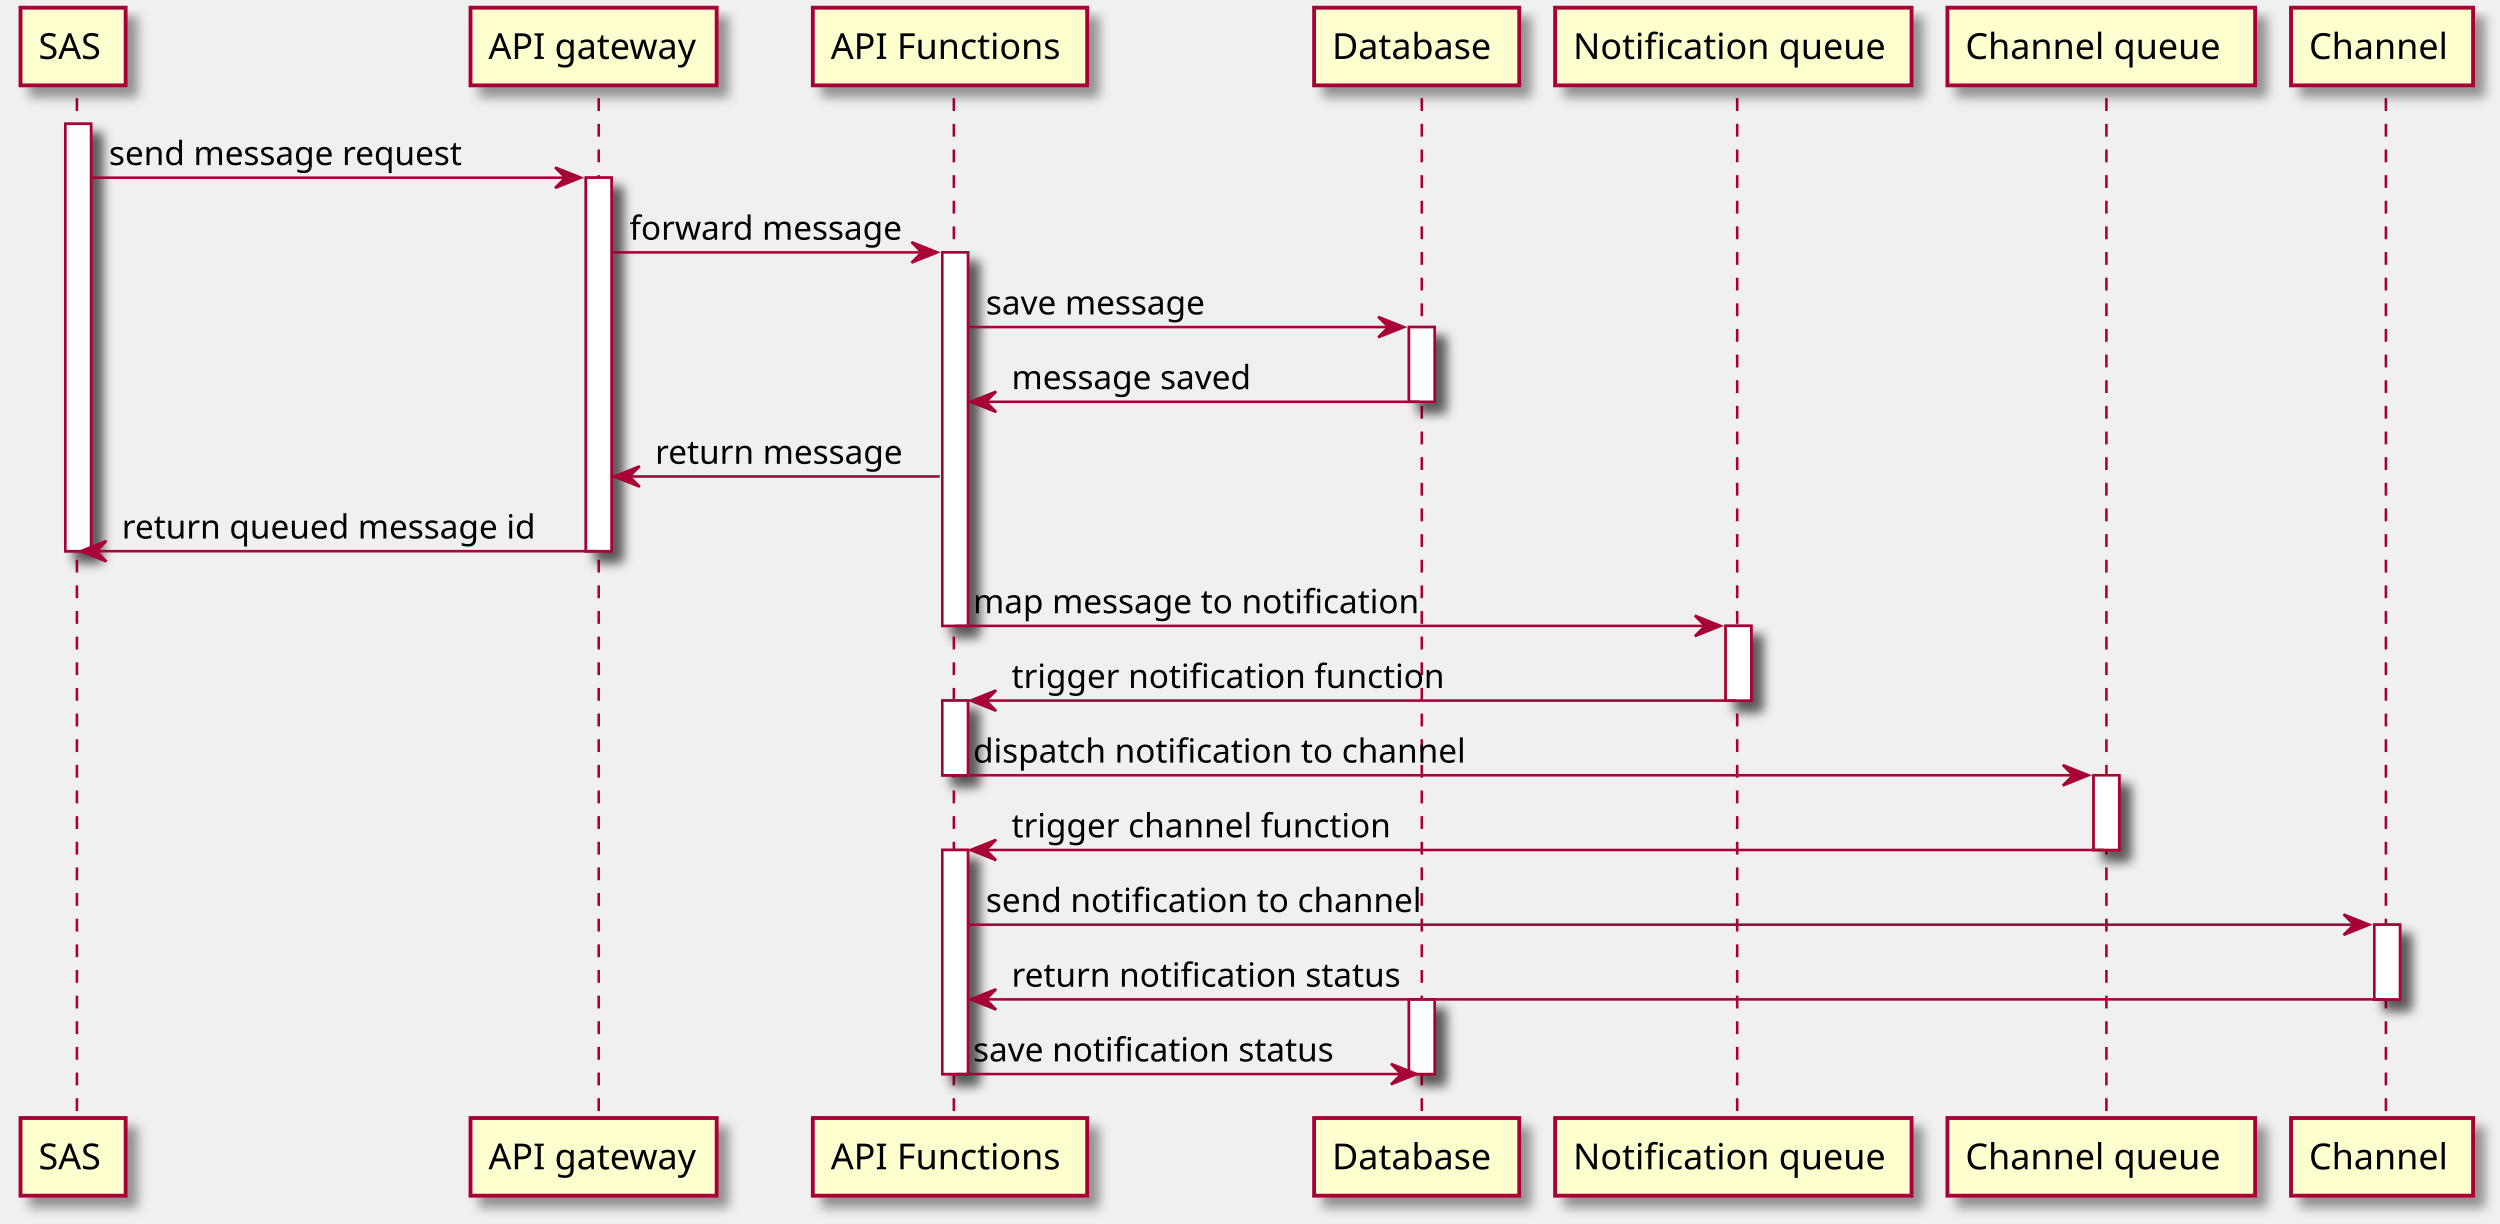
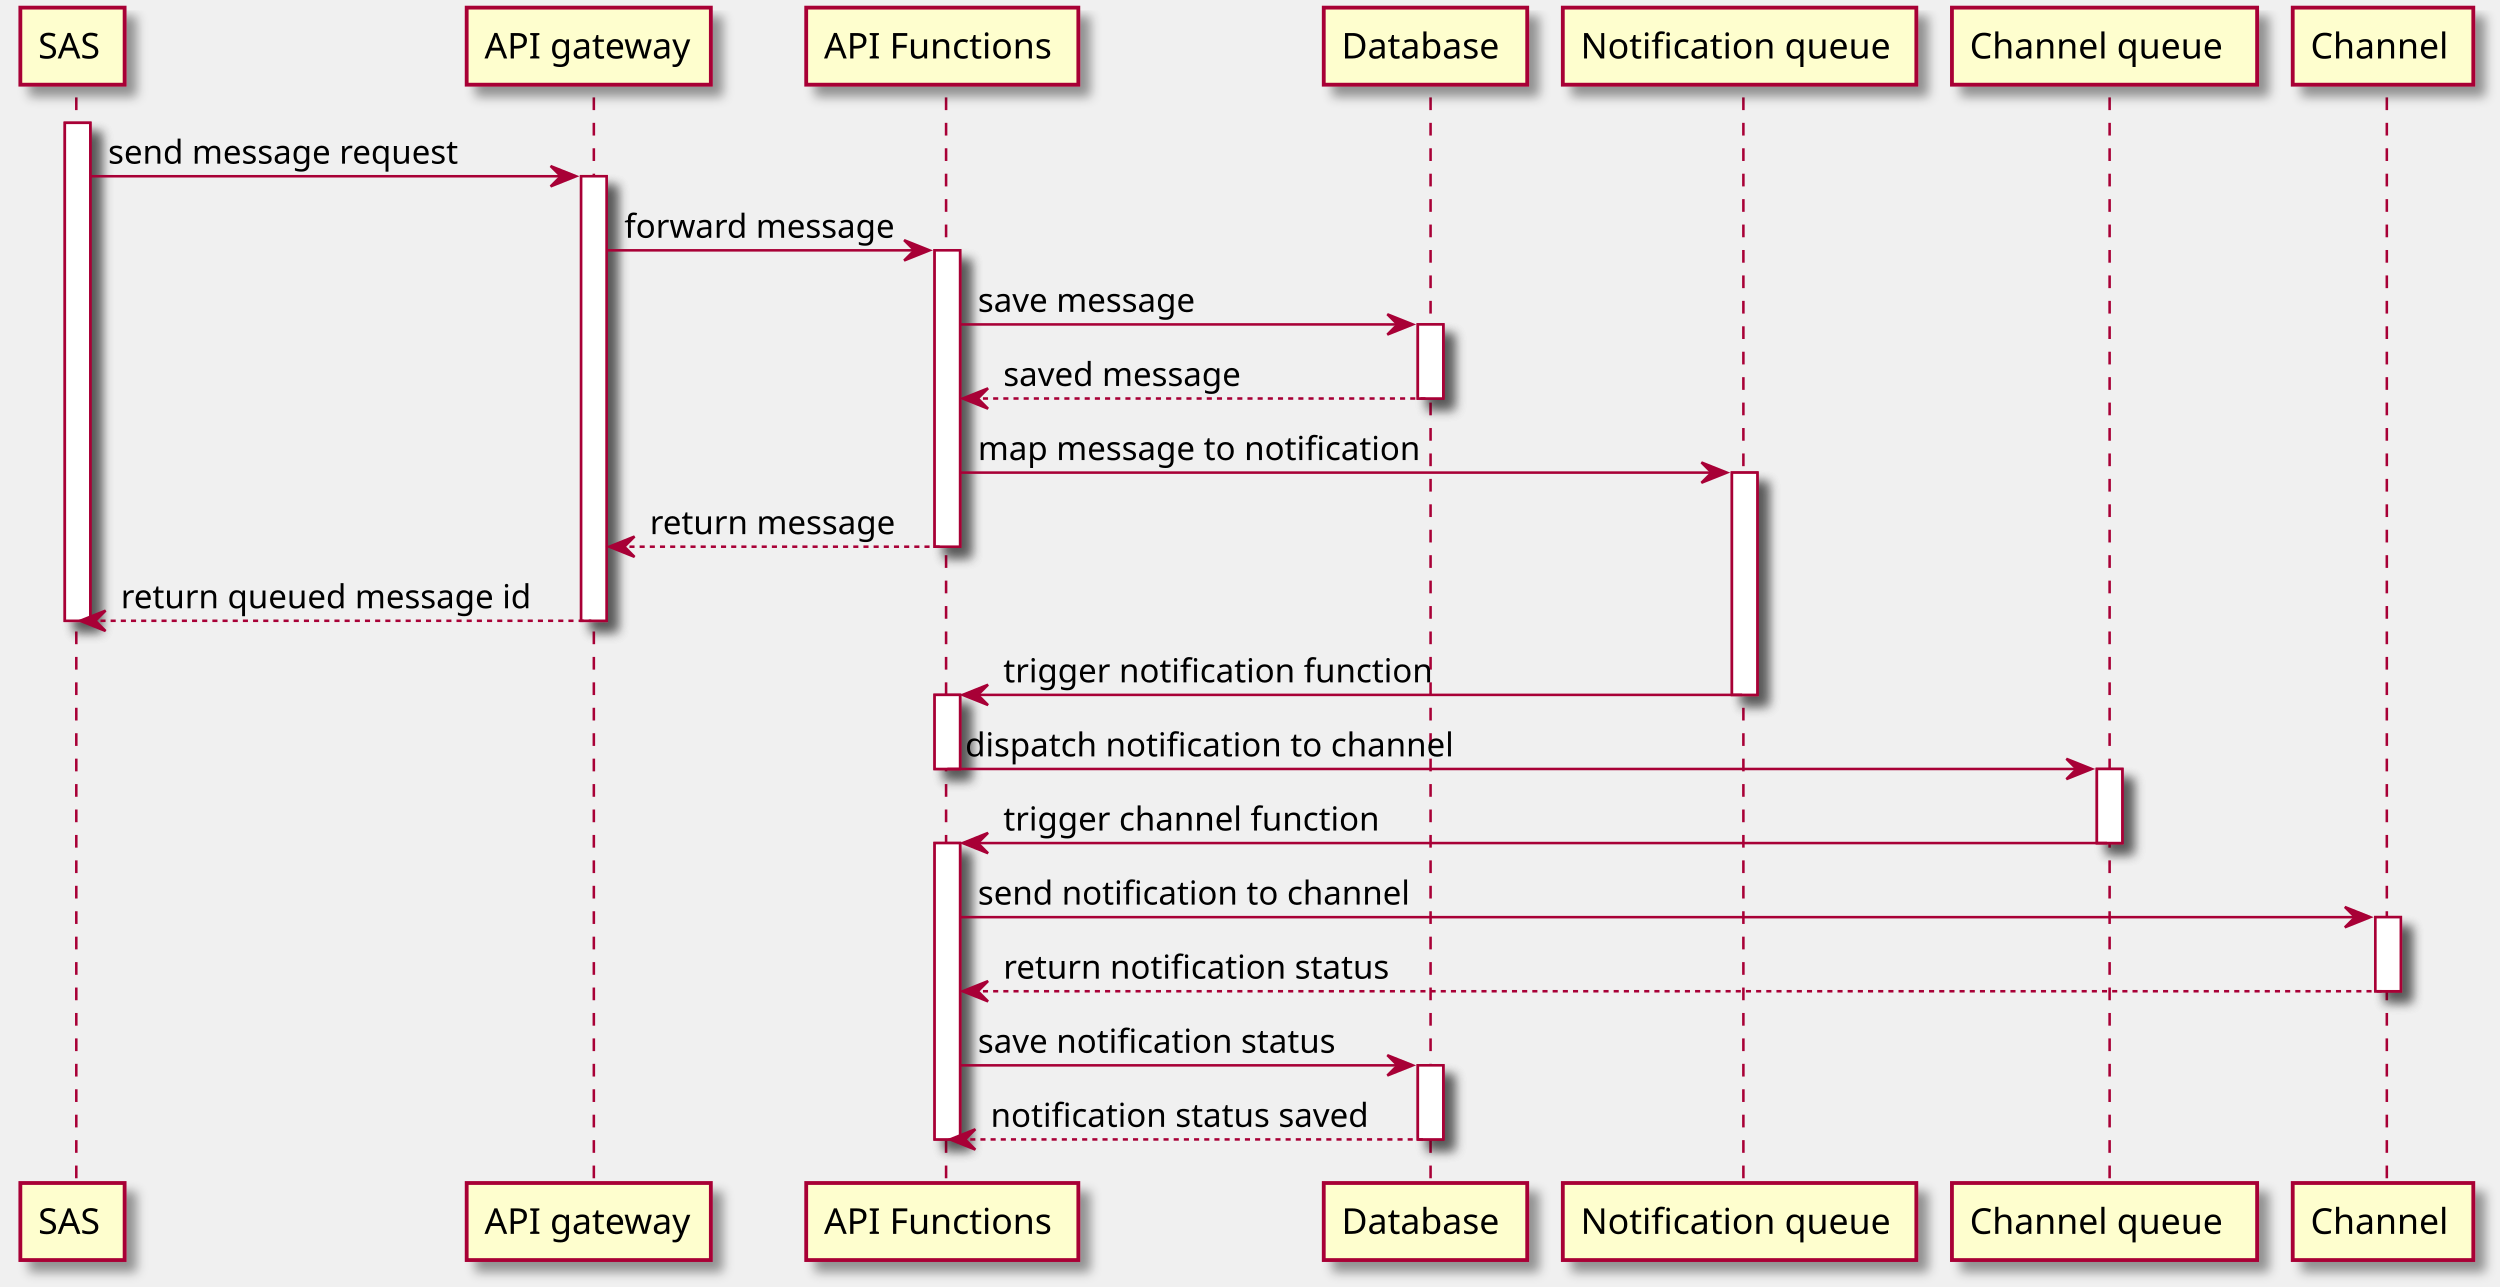
- <svg xmlns="http://www.w3.org/2000/svg" contentScriptType="application/ecmascript" contentStyleType="text/css" height="477px" preserveAspectRatio="none" style="width:975px;height:477px;" version="1.1" viewBox="0 0 975 477" width="975px" zoomAndPan="magnify">
+ <svg xmlns="http://www.w3.org/2000/svg" contentScriptType="application/ecmascript" contentStyleType="text/css" height="506px" preserveAspectRatio="none" style="width:983px;height:506px;" version="1.1" viewBox="0 0 983 506" width="983px" zoomAndPan="magnify">
  <defs>
-     <filter height="300%" id="f1eqxuj6ovzdmk" width="300%" x="-1" y="-1">
+     <filter height="300%" id="f1mxcnowpas0i9" width="300%" x="-1" y="-1">
      <feGaussianBlur result="blurOut" stdDeviation="2.0" />
      <feColorMatrix in="blurOut" result="blurOut2" type="matrix" values="0 0 0 0 0 0 0 0 0 0 0 0 0 0 0 0 0 0 .4 0" />
      <feOffset dx="4.0" dy="4.0" in="blurOut2" result="blurOut3" />
      <feBlend in="SourceGraphic" in2="blurOut3" mode="normal" />
    </filter>
  </defs>
  <g>
-     <rect fill="#FFFFFF" filter="url(#f1eqxuj6ovzdmk)" height="166.664" style="stroke: #A80036; stroke-width: 1.0;" width="10" x="25.5" y="48.297" />
-     <rect fill="#FFFFFF" filter="url(#f1eqxuj6ovzdmk)" height="145.664" style="stroke: #A80036; stroke-width: 1.0;" width="10" x="228.5" y="69.297" />
-     <rect fill="#FFFFFF" filter="url(#f1eqxuj6ovzdmk)" height="145.664" style="stroke: #A80036; stroke-width: 1.0;" width="10" x="367.5" y="98.43" />
-     <rect fill="#FFFFFF" filter="url(#f1eqxuj6ovzdmk)" height="29.133" style="stroke: #A80036; stroke-width: 1.0;" width="10" x="367.5" y="273.227" />
-     <rect fill="#FFFFFF" filter="url(#f1eqxuj6ovzdmk)" height="87.398" style="stroke: #A80036; stroke-width: 1.0;" width="10" x="367.5" y="331.492" />
-     <rect fill="#FFFFFF" filter="url(#f1eqxuj6ovzdmk)" height="29.133" style="stroke: #A80036; stroke-width: 1.0;" width="10" x="549.5" y="127.562" />
-     <rect fill="#FFFFFF" filter="url(#f1eqxuj6ovzdmk)" height="29.133" style="stroke: #A80036; stroke-width: 1.0;" width="10" x="549.5" y="389.758" />
-     <rect fill="#FFFFFF" filter="url(#f1eqxuj6ovzdmk)" height="29.133" style="stroke: #A80036; stroke-width: 1.0;" width="10" x="673" y="244.094" />
-     <rect fill="#FFFFFF" filter="url(#f1eqxuj6ovzdmk)" height="29.133" style="stroke: #A80036; stroke-width: 1.0;" width="10" x="816.5" y="302.359" />
-     <rect fill="#FFFFFF" filter="url(#f1eqxuj6ovzdmk)" height="29.133" style="stroke: #A80036; stroke-width: 1.0;" width="10" x="926" y="360.625" />
-     <line style="stroke: #A80036; stroke-width: 1.0; stroke-dasharray: 5.0,5.0;" x1="30" x2="30" y1="38.297" y2="437.023" />
-     <line style="stroke: #A80036; stroke-width: 1.0; stroke-dasharray: 5.0,5.0;" x1="233.5" x2="233.5" y1="38.297" y2="437.023" />
-     <line style="stroke: #A80036; stroke-width: 1.0; stroke-dasharray: 5.0,5.0;" x1="372" x2="372" y1="38.297" y2="437.023" />
-     <line style="stroke: #A80036; stroke-width: 1.0; stroke-dasharray: 5.0,5.0;" x1="554.5" x2="554.5" y1="38.297" y2="437.023" />
-     <line style="stroke: #A80036; stroke-width: 1.0; stroke-dasharray: 5.0,5.0;" x1="677.5" x2="677.5" y1="38.297" y2="437.023" />
-     <line style="stroke: #A80036; stroke-width: 1.0; stroke-dasharray: 5.0,5.0;" x1="821.5" x2="821.5" y1="38.297" y2="437.023" />
-     <line style="stroke: #A80036; stroke-width: 1.0; stroke-dasharray: 5.0,5.0;" x1="930.5" x2="930.5" y1="38.297" y2="437.023" />
-     <rect fill="#FEFECE" filter="url(#f1eqxuj6ovzdmk)" height="30.297" style="stroke: #A80036; stroke-width: 1.5;" width="41" x="8" y="3" />
+     <rect fill="#FFFFFF" filter="url(#f1mxcnowpas0i9)" height="195.797" style="stroke: #A80036; stroke-width: 1.0;" width="10" x="25.5" y="48.297" />
+     <rect fill="#FFFFFF" filter="url(#f1mxcnowpas0i9)" height="174.797" style="stroke: #A80036; stroke-width: 1.0;" width="10" x="228.5" y="69.297" />
+     <rect fill="#FFFFFF" filter="url(#f1mxcnowpas0i9)" height="116.531" style="stroke: #A80036; stroke-width: 1.0;" width="10" x="367.5" y="98.43" />
+     <rect fill="#FFFFFF" filter="url(#f1mxcnowpas0i9)" height="29.133" style="stroke: #A80036; stroke-width: 1.0;" width="10" x="367.5" y="273.227" />
+     <rect fill="#FFFFFF" filter="url(#f1mxcnowpas0i9)" height="116.531" style="stroke: #A80036; stroke-width: 1.0;" width="10" x="367.5" y="331.492" />
+     <rect fill="#FFFFFF" filter="url(#f1mxcnowpas0i9)" height="29.133" style="stroke: #A80036; stroke-width: 1.0;" width="10" x="557.5" y="127.562" />
+     <rect fill="#FFFFFF" filter="url(#f1mxcnowpas0i9)" height="29.133" style="stroke: #A80036; stroke-width: 1.0;" width="10" x="557.5" y="418.891" />
+     <rect fill="#FFFFFF" filter="url(#f1mxcnowpas0i9)" height="87.398" style="stroke: #A80036; stroke-width: 1.0;" width="10" x="681" y="185.828" />
+     <rect fill="#FFFFFF" filter="url(#f1mxcnowpas0i9)" height="29.133" style="stroke: #A80036; stroke-width: 1.0;" width="10" x="824.5" y="302.359" />
+     <rect fill="#FFFFFF" filter="url(#f1mxcnowpas0i9)" height="29.133" style="stroke: #A80036; stroke-width: 1.0;" width="10" x="934" y="360.625" />
+     <line style="stroke: #A80036; stroke-width: 1.0; stroke-dasharray: 5.0,5.0;" x1="30" x2="30" y1="38.297" y2="466.156" />
+     <line style="stroke: #A80036; stroke-width: 1.0; stroke-dasharray: 5.0,5.0;" x1="233.5" x2="233.5" y1="38.297" y2="466.156" />
+     <line style="stroke: #A80036; stroke-width: 1.0; stroke-dasharray: 5.0,5.0;" x1="372" x2="372" y1="38.297" y2="466.156" />
+     <line style="stroke: #A80036; stroke-width: 1.0; stroke-dasharray: 5.0,5.0;" x1="562.5" x2="562.5" y1="38.297" y2="466.156" />
+     <line style="stroke: #A80036; stroke-width: 1.0; stroke-dasharray: 5.0,5.0;" x1="685.5" x2="685.5" y1="38.297" y2="466.156" />
+     <line style="stroke: #A80036; stroke-width: 1.0; stroke-dasharray: 5.0,5.0;" x1="829.5" x2="829.5" y1="38.297" y2="466.156" />
+     <line style="stroke: #A80036; stroke-width: 1.0; stroke-dasharray: 5.0,5.0;" x1="938.5" x2="938.5" y1="38.297" y2="466.156" />
+     <rect fill="#FEFECE" filter="url(#f1mxcnowpas0i9)" height="30.297" style="stroke: #A80036; stroke-width: 1.5;" width="41" x="8" y="3" />
    <text fill="#000000" font-family="sans-serif" font-size="14" lengthAdjust="spacingAndGlyphs" textLength="27" x="15" y="22.995">SAS</text>
-     <rect fill="#FEFECE" filter="url(#f1eqxuj6ovzdmk)" height="30.297" style="stroke: #A80036; stroke-width: 1.5;" width="41" x="8" y="436.023" />
-     <text fill="#000000" font-family="sans-serif" font-size="14" lengthAdjust="spacingAndGlyphs" textLength="27" x="15" y="456.019">SAS</text>
-     <rect fill="#FEFECE" filter="url(#f1eqxuj6ovzdmk)" height="30.297" style="stroke: #A80036; stroke-width: 1.5;" width="96" x="183.5" y="3" />
+     <rect fill="#FEFECE" filter="url(#f1mxcnowpas0i9)" height="30.297" style="stroke: #A80036; stroke-width: 1.5;" width="41" x="8" y="465.156" />
+     <text fill="#000000" font-family="sans-serif" font-size="14" lengthAdjust="spacingAndGlyphs" textLength="27" x="15" y="485.151">SAS</text>
+     <rect fill="#FEFECE" filter="url(#f1mxcnowpas0i9)" height="30.297" style="stroke: #A80036; stroke-width: 1.5;" width="96" x="183.5" y="3" />
    <text fill="#000000" font-family="sans-serif" font-size="14" lengthAdjust="spacingAndGlyphs" textLength="82" x="190.5" y="22.995">API gateway</text>
-     <rect fill="#FEFECE" filter="url(#f1eqxuj6ovzdmk)" height="30.297" style="stroke: #A80036; stroke-width: 1.5;" width="96" x="183.5" y="436.023" />
-     <text fill="#000000" font-family="sans-serif" font-size="14" lengthAdjust="spacingAndGlyphs" textLength="82" x="190.5" y="456.019">API gateway</text>
-     <rect fill="#FEFECE" filter="url(#f1eqxuj6ovzdmk)" height="30.297" style="stroke: #A80036; stroke-width: 1.5;" width="107" x="317" y="3" />
+     <rect fill="#FEFECE" filter="url(#f1mxcnowpas0i9)" height="30.297" style="stroke: #A80036; stroke-width: 1.5;" width="96" x="183.5" y="465.156" />
+     <text fill="#000000" font-family="sans-serif" font-size="14" lengthAdjust="spacingAndGlyphs" textLength="82" x="190.5" y="485.151">API gateway</text>
+     <rect fill="#FEFECE" filter="url(#f1mxcnowpas0i9)" height="30.297" style="stroke: #A80036; stroke-width: 1.5;" width="107" x="317" y="3" />
    <text fill="#000000" font-family="sans-serif" font-size="14" lengthAdjust="spacingAndGlyphs" textLength="93" x="324" y="22.995">API Functions</text>
-     <rect fill="#FEFECE" filter="url(#f1eqxuj6ovzdmk)" height="30.297" style="stroke: #A80036; stroke-width: 1.5;" width="107" x="317" y="436.023" />
-     <text fill="#000000" font-family="sans-serif" font-size="14" lengthAdjust="spacingAndGlyphs" textLength="93" x="324" y="456.019">API Functions</text>
-     <rect fill="#FEFECE" filter="url(#f1eqxuj6ovzdmk)" height="30.297" style="stroke: #A80036; stroke-width: 1.5;" width="80" x="512.5" y="3" />
-     <text fill="#000000" font-family="sans-serif" font-size="14" lengthAdjust="spacingAndGlyphs" textLength="66" x="519.5" y="22.995">Database</text>
-     <rect fill="#FEFECE" filter="url(#f1eqxuj6ovzdmk)" height="30.297" style="stroke: #A80036; stroke-width: 1.5;" width="80" x="512.5" y="436.023" />
-     <text fill="#000000" font-family="sans-serif" font-size="14" lengthAdjust="spacingAndGlyphs" textLength="66" x="519.5" y="456.019">Database</text>
-     <rect fill="#FEFECE" filter="url(#f1eqxuj6ovzdmk)" height="30.297" style="stroke: #A80036; stroke-width: 1.5;" width="139" x="606.5" y="3" />
-     <text fill="#000000" font-family="sans-serif" font-size="14" lengthAdjust="spacingAndGlyphs" textLength="125" x="613.5" y="22.995">Notification queue</text>
-     <rect fill="#FEFECE" filter="url(#f1eqxuj6ovzdmk)" height="30.297" style="stroke: #A80036; stroke-width: 1.5;" width="139" x="606.5" y="436.023" />
-     <text fill="#000000" font-family="sans-serif" font-size="14" lengthAdjust="spacingAndGlyphs" textLength="125" x="613.5" y="456.019">Notification queue</text>
-     <rect fill="#FEFECE" filter="url(#f1eqxuj6ovzdmk)" height="30.297" style="stroke: #A80036; stroke-width: 1.5;" width="120" x="759.5" y="3" />
-     <text fill="#000000" font-family="sans-serif" font-size="14" lengthAdjust="spacingAndGlyphs" textLength="106" x="766.5" y="22.995">Channel queue</text>
-     <rect fill="#FEFECE" filter="url(#f1eqxuj6ovzdmk)" height="30.297" style="stroke: #A80036; stroke-width: 1.5;" width="120" x="759.5" y="436.023" />
-     <text fill="#000000" font-family="sans-serif" font-size="14" lengthAdjust="spacingAndGlyphs" textLength="106" x="766.5" y="456.019">Channel queue</text>
-     <rect fill="#FEFECE" filter="url(#f1eqxuj6ovzdmk)" height="30.297" style="stroke: #A80036; stroke-width: 1.5;" width="71" x="893.5" y="3" />
-     <text fill="#000000" font-family="sans-serif" font-size="14" lengthAdjust="spacingAndGlyphs" textLength="57" x="900.5" y="22.995">Channel</text>
-     <rect fill="#FEFECE" filter="url(#f1eqxuj6ovzdmk)" height="30.297" style="stroke: #A80036; stroke-width: 1.5;" width="71" x="893.5" y="436.023" />
-     <text fill="#000000" font-family="sans-serif" font-size="14" lengthAdjust="spacingAndGlyphs" textLength="57" x="900.5" y="456.019">Channel</text>
-     <rect fill="#FFFFFF" filter="url(#f1eqxuj6ovzdmk)" height="166.664" style="stroke: #A80036; stroke-width: 1.0;" width="10" x="25.5" y="48.297" />
-     <rect fill="#FFFFFF" filter="url(#f1eqxuj6ovzdmk)" height="145.664" style="stroke: #A80036; stroke-width: 1.0;" width="10" x="228.5" y="69.297" />
-     <rect fill="#FFFFFF" filter="url(#f1eqxuj6ovzdmk)" height="145.664" style="stroke: #A80036; stroke-width: 1.0;" width="10" x="367.5" y="98.43" />
-     <rect fill="#FFFFFF" filter="url(#f1eqxuj6ovzdmk)" height="29.133" style="stroke: #A80036; stroke-width: 1.0;" width="10" x="367.5" y="273.227" />
-     <rect fill="#FFFFFF" filter="url(#f1eqxuj6ovzdmk)" height="87.398" style="stroke: #A80036; stroke-width: 1.0;" width="10" x="367.5" y="331.492" />
-     <rect fill="#FFFFFF" filter="url(#f1eqxuj6ovzdmk)" height="29.133" style="stroke: #A80036; stroke-width: 1.0;" width="10" x="549.5" y="127.562" />
-     <rect fill="#FFFFFF" filter="url(#f1eqxuj6ovzdmk)" height="29.133" style="stroke: #A80036; stroke-width: 1.0;" width="10" x="549.5" y="389.758" />
-     <rect fill="#FFFFFF" filter="url(#f1eqxuj6ovzdmk)" height="29.133" style="stroke: #A80036; stroke-width: 1.0;" width="10" x="673" y="244.094" />
-     <rect fill="#FFFFFF" filter="url(#f1eqxuj6ovzdmk)" height="29.133" style="stroke: #A80036; stroke-width: 1.0;" width="10" x="816.5" y="302.359" />
-     <rect fill="#FFFFFF" filter="url(#f1eqxuj6ovzdmk)" height="29.133" style="stroke: #A80036; stroke-width: 1.0;" width="10" x="926" y="360.625" />
+     <rect fill="#FEFECE" filter="url(#f1mxcnowpas0i9)" height="30.297" style="stroke: #A80036; stroke-width: 1.5;" width="107" x="317" y="465.156" />
+     <text fill="#000000" font-family="sans-serif" font-size="14" lengthAdjust="spacingAndGlyphs" textLength="93" x="324" y="485.151">API Functions</text>
+     <rect fill="#FEFECE" filter="url(#f1mxcnowpas0i9)" height="30.297" style="stroke: #A80036; stroke-width: 1.5;" width="80" x="520.5" y="3" />
+     <text fill="#000000" font-family="sans-serif" font-size="14" lengthAdjust="spacingAndGlyphs" textLength="66" x="527.5" y="22.995">Database</text>
+     <rect fill="#FEFECE" filter="url(#f1mxcnowpas0i9)" height="30.297" style="stroke: #A80036; stroke-width: 1.5;" width="80" x="520.5" y="465.156" />
+     <text fill="#000000" font-family="sans-serif" font-size="14" lengthAdjust="spacingAndGlyphs" textLength="66" x="527.5" y="485.151">Database</text>
+     <rect fill="#FEFECE" filter="url(#f1mxcnowpas0i9)" height="30.297" style="stroke: #A80036; stroke-width: 1.5;" width="139" x="614.5" y="3" />
+     <text fill="#000000" font-family="sans-serif" font-size="14" lengthAdjust="spacingAndGlyphs" textLength="125" x="621.5" y="22.995">Notification queue</text>
+     <rect fill="#FEFECE" filter="url(#f1mxcnowpas0i9)" height="30.297" style="stroke: #A80036; stroke-width: 1.5;" width="139" x="614.5" y="465.156" />
+     <text fill="#000000" font-family="sans-serif" font-size="14" lengthAdjust="spacingAndGlyphs" textLength="125" x="621.5" y="485.151">Notification queue</text>
+     <rect fill="#FEFECE" filter="url(#f1mxcnowpas0i9)" height="30.297" style="stroke: #A80036; stroke-width: 1.5;" width="120" x="767.5" y="3" />
+     <text fill="#000000" font-family="sans-serif" font-size="14" lengthAdjust="spacingAndGlyphs" textLength="106" x="774.5" y="22.995">Channel queue</text>
+     <rect fill="#FEFECE" filter="url(#f1mxcnowpas0i9)" height="30.297" style="stroke: #A80036; stroke-width: 1.5;" width="120" x="767.5" y="465.156" />
+     <text fill="#000000" font-family="sans-serif" font-size="14" lengthAdjust="spacingAndGlyphs" textLength="106" x="774.5" y="485.151">Channel queue</text>
+     <rect fill="#FEFECE" filter="url(#f1mxcnowpas0i9)" height="30.297" style="stroke: #A80036; stroke-width: 1.5;" width="71" x="901.5" y="3" />
+     <text fill="#000000" font-family="sans-serif" font-size="14" lengthAdjust="spacingAndGlyphs" textLength="57" x="908.5" y="22.995">Channel</text>
+     <rect fill="#FEFECE" filter="url(#f1mxcnowpas0i9)" height="30.297" style="stroke: #A80036; stroke-width: 1.5;" width="71" x="901.5" y="465.156" />
+     <text fill="#000000" font-family="sans-serif" font-size="14" lengthAdjust="spacingAndGlyphs" textLength="57" x="908.5" y="485.151">Channel</text>
+     <rect fill="#FFFFFF" filter="url(#f1mxcnowpas0i9)" height="195.797" style="stroke: #A80036; stroke-width: 1.0;" width="10" x="25.5" y="48.297" />
+     <rect fill="#FFFFFF" filter="url(#f1mxcnowpas0i9)" height="174.797" style="stroke: #A80036; stroke-width: 1.0;" width="10" x="228.5" y="69.297" />
+     <rect fill="#FFFFFF" filter="url(#f1mxcnowpas0i9)" height="116.531" style="stroke: #A80036; stroke-width: 1.0;" width="10" x="367.5" y="98.43" />
+     <rect fill="#FFFFFF" filter="url(#f1mxcnowpas0i9)" height="29.133" style="stroke: #A80036; stroke-width: 1.0;" width="10" x="367.5" y="273.227" />
+     <rect fill="#FFFFFF" filter="url(#f1mxcnowpas0i9)" height="116.531" style="stroke: #A80036; stroke-width: 1.0;" width="10" x="367.5" y="331.492" />
+     <rect fill="#FFFFFF" filter="url(#f1mxcnowpas0i9)" height="29.133" style="stroke: #A80036; stroke-width: 1.0;" width="10" x="557.5" y="127.562" />
+     <rect fill="#FFFFFF" filter="url(#f1mxcnowpas0i9)" height="29.133" style="stroke: #A80036; stroke-width: 1.0;" width="10" x="557.5" y="418.891" />
+     <rect fill="#FFFFFF" filter="url(#f1mxcnowpas0i9)" height="87.398" style="stroke: #A80036; stroke-width: 1.0;" width="10" x="681" y="185.828" />
+     <rect fill="#FFFFFF" filter="url(#f1mxcnowpas0i9)" height="29.133" style="stroke: #A80036; stroke-width: 1.0;" width="10" x="824.5" y="302.359" />
+     <rect fill="#FFFFFF" filter="url(#f1mxcnowpas0i9)" height="29.133" style="stroke: #A80036; stroke-width: 1.0;" width="10" x="934" y="360.625" />
    <polygon fill="#A80036" points="216.5,65.297,226.5,69.297,216.5,73.297,220.5,69.297" style="stroke: #A80036; stroke-width: 1.0;" />
    <line style="stroke: #A80036; stroke-width: 1.0;" x1="35.5" x2="222.5" y1="69.297" y2="69.297" />
    <text fill="#000000" font-family="sans-serif" font-size="13" lengthAdjust="spacingAndGlyphs" textLength="147" x="42.5" y="64.364">send message request</text>
    <polygon fill="#A80036" points="355.5,94.43,365.5,98.43,355.5,102.43,359.5,98.43" style="stroke: #A80036; stroke-width: 1.0;" />
    <line style="stroke: #A80036; stroke-width: 1.0;" x1="238.5" x2="361.5" y1="98.43" y2="98.43" />
    <text fill="#000000" font-family="sans-serif" font-size="13" lengthAdjust="spacingAndGlyphs" textLength="110" x="245.5" y="93.497">forward message</text>
-     <polygon fill="#A80036" points="537.5,123.562,547.5,127.562,537.5,131.562,541.5,127.562" style="stroke: #A80036; stroke-width: 1.0;" />
-     <line style="stroke: #A80036; stroke-width: 1.0;" x1="377.5" x2="543.5" y1="127.562" y2="127.562" />
+     <polygon fill="#A80036" points="545.5,123.562,555.5,127.562,545.5,131.562,549.5,127.562" style="stroke: #A80036; stroke-width: 1.0;" />
+     <line style="stroke: #A80036; stroke-width: 1.0;" x1="377.5" x2="551.5" y1="127.562" y2="127.562" />
    <text fill="#000000" font-family="sans-serif" font-size="13" lengthAdjust="spacingAndGlyphs" textLength="93" x="384.5" y="122.629">save message</text>
    <polygon fill="#A80036" points="388.5,152.695,378.5,156.695,388.5,160.695,384.5,156.695" style="stroke: #A80036; stroke-width: 1.0;" />
-     <line style="stroke: #A80036; stroke-width: 1.0;" x1="382.5" x2="553.5" y1="156.695" y2="156.695" />
-     <text fill="#000000" font-family="sans-serif" font-size="13" lengthAdjust="spacingAndGlyphs" textLength="101" x="394.5" y="151.762">message saved</text>
-     <polygon fill="#A80036" points="249.5,181.828,239.5,185.828,249.5,189.828,245.5,185.828" style="stroke: #A80036; stroke-width: 1.0;" />
-     <line style="stroke: #A80036; stroke-width: 1.0;" x1="243.5" x2="366.5" y1="185.828" y2="185.828" />
-     <text fill="#000000" font-family="sans-serif" font-size="13" lengthAdjust="spacingAndGlyphs" textLength="102" x="255.5" y="180.895">return message</text>
-     <polygon fill="#A80036" points="41.5,210.961,31.5,214.961,41.5,218.961,37.5,214.961" style="stroke: #A80036; stroke-width: 1.0;" />
-     <line style="stroke: #A80036; stroke-width: 1.0;" x1="35.5" x2="232.5" y1="214.961" y2="214.961" />
-     <text fill="#000000" font-family="sans-serif" font-size="13" lengthAdjust="spacingAndGlyphs" textLength="169" x="47.5" y="210.028">return queued message id</text>
-     <polygon fill="#A80036" points="661,240.094,671,244.094,661,248.094,665,244.094" style="stroke: #A80036; stroke-width: 1.0;" />
-     <line style="stroke: #A80036; stroke-width: 1.0;" x1="372.5" x2="667" y1="244.094" y2="244.094" />
-     <text fill="#000000" font-family="sans-serif" font-size="13" lengthAdjust="spacingAndGlyphs" textLength="183" x="379.5" y="239.161">map message to notification</text>
+     <line style="stroke: #A80036; stroke-width: 1.0; stroke-dasharray: 2.0,2.0;" x1="382.5" x2="561.5" y1="156.695" y2="156.695" />
+     <text fill="#000000" font-family="sans-serif" font-size="13" lengthAdjust="spacingAndGlyphs" textLength="101" x="394.5" y="151.762">saved message</text>
+     <polygon fill="#A80036" points="669,181.828,679,185.828,669,189.828,673,185.828" style="stroke: #A80036; stroke-width: 1.0;" />
+     <line style="stroke: #A80036; stroke-width: 1.0;" x1="377.5" x2="675" y1="185.828" y2="185.828" />
+     <text fill="#000000" font-family="sans-serif" font-size="13" lengthAdjust="spacingAndGlyphs" textLength="183" x="384.5" y="180.895">map message to notification</text>
+     <polygon fill="#A80036" points="249.5,210.961,239.5,214.961,249.5,218.961,245.5,214.961" style="stroke: #A80036; stroke-width: 1.0;" />
+     <line style="stroke: #A80036; stroke-width: 1.0; stroke-dasharray: 2.0,2.0;" x1="243.5" x2="371.5" y1="214.961" y2="214.961" />
+     <text fill="#000000" font-family="sans-serif" font-size="13" lengthAdjust="spacingAndGlyphs" textLength="102" x="255.5" y="210.028">return message</text>
+     <polygon fill="#A80036" points="41.5,240.094,31.5,244.094,41.5,248.094,37.5,244.094" style="stroke: #A80036; stroke-width: 1.0;" />
+     <line style="stroke: #A80036; stroke-width: 1.0; stroke-dasharray: 2.0,2.0;" x1="35.5" x2="232.5" y1="244.094" y2="244.094" />
+     <text fill="#000000" font-family="sans-serif" font-size="13" lengthAdjust="spacingAndGlyphs" textLength="169" x="47.5" y="239.161">return queued message id</text>
    <polygon fill="#A80036" points="388.5,269.227,378.5,273.227,388.5,277.227,384.5,273.227" style="stroke: #A80036; stroke-width: 1.0;" />
-     <line style="stroke: #A80036; stroke-width: 1.0;" x1="382.5" x2="677" y1="273.227" y2="273.227" />
+     <line style="stroke: #A80036; stroke-width: 1.0;" x1="382.5" x2="685" y1="273.227" y2="273.227" />
    <text fill="#000000" font-family="sans-serif" font-size="13" lengthAdjust="spacingAndGlyphs" textLength="171" x="394.5" y="268.293">trigger notification function</text>
-     <polygon fill="#A80036" points="804.5,298.359,814.5,302.359,804.5,306.359,808.5,302.359" style="stroke: #A80036; stroke-width: 1.0;" />
-     <line style="stroke: #A80036; stroke-width: 1.0;" x1="372.5" x2="810.5" y1="302.359" y2="302.359" />
+     <polygon fill="#A80036" points="812.5,298.359,822.5,302.359,812.5,306.359,816.5,302.359" style="stroke: #A80036; stroke-width: 1.0;" />
+     <line style="stroke: #A80036; stroke-width: 1.0;" x1="372.5" x2="818.5" y1="302.359" y2="302.359" />
    <text fill="#000000" font-family="sans-serif" font-size="13" lengthAdjust="spacingAndGlyphs" textLength="199" x="379.5" y="297.426">dispatch notification to channel</text>
    <polygon fill="#A80036" points="388.5,327.492,378.5,331.492,388.5,335.492,384.5,331.492" style="stroke: #A80036; stroke-width: 1.0;" />
-     <line style="stroke: #A80036; stroke-width: 1.0;" x1="382.5" x2="820.5" y1="331.492" y2="331.492" />
+     <line style="stroke: #A80036; stroke-width: 1.0;" x1="382.5" x2="828.5" y1="331.492" y2="331.492" />
    <text fill="#000000" font-family="sans-serif" font-size="13" lengthAdjust="spacingAndGlyphs" textLength="151" x="394.5" y="326.559">trigger channel function</text>
-     <polygon fill="#A80036" points="914,356.625,924,360.625,914,364.625,918,360.625" style="stroke: #A80036; stroke-width: 1.0;" />
-     <line style="stroke: #A80036; stroke-width: 1.0;" x1="377.5" x2="920" y1="360.625" y2="360.625" />
+     <polygon fill="#A80036" points="922,356.625,932,360.625,922,364.625,926,360.625" style="stroke: #A80036; stroke-width: 1.0;" />
+     <line style="stroke: #A80036; stroke-width: 1.0;" x1="377.5" x2="928" y1="360.625" y2="360.625" />
    <text fill="#000000" font-family="sans-serif" font-size="13" lengthAdjust="spacingAndGlyphs" textLength="176" x="384.5" y="355.692">send notification to channel</text>
    <polygon fill="#A80036" points="388.5,385.758,378.5,389.758,388.5,393.758,384.5,389.758" style="stroke: #A80036; stroke-width: 1.0;" />
-     <line style="stroke: #A80036; stroke-width: 1.0;" x1="382.5" x2="930" y1="389.758" y2="389.758" />
+     <line style="stroke: #A80036; stroke-width: 1.0; stroke-dasharray: 2.0,2.0;" x1="382.5" x2="938" y1="389.758" y2="389.758" />
    <text fill="#000000" font-family="sans-serif" font-size="13" lengthAdjust="spacingAndGlyphs" textLength="157" x="394.5" y="384.825">return notification status</text>
-     <polygon fill="#A80036" points="542.5,414.891,552.5,418.891,542.5,422.891,546.5,418.891" style="stroke: #A80036; stroke-width: 1.0;" />
-     <line style="stroke: #A80036; stroke-width: 1.0;" x1="372.5" x2="548.5" y1="418.891" y2="418.891" />
-     <text fill="#000000" font-family="sans-serif" font-size="13" lengthAdjust="spacingAndGlyphs" textLength="148" x="379.5" y="413.957">save notification status</text>
+     <polygon fill="#A80036" points="545.5,414.891,555.5,418.891,545.5,422.891,549.5,418.891" style="stroke: #A80036; stroke-width: 1.0;" />
+     <line style="stroke: #A80036; stroke-width: 1.0;" x1="377.5" x2="551.5" y1="418.891" y2="418.891" />
+     <text fill="#000000" font-family="sans-serif" font-size="13" lengthAdjust="spacingAndGlyphs" textLength="148" x="384.5" y="413.957">save notification status</text>
+     <polygon fill="#A80036" points="383.5,444.023,373.5,448.023,383.5,452.023,379.5,448.023" style="stroke: #A80036; stroke-width: 1.0;" />
+     <line style="stroke: #A80036; stroke-width: 1.0; stroke-dasharray: 2.0,2.0;" x1="377.5" x2="561.5" y1="448.023" y2="448.023" />
+     <text fill="#000000" font-family="sans-serif" font-size="13" lengthAdjust="spacingAndGlyphs" textLength="156" x="389.5" y="443.09">notification status saved</text>
  </g>
</svg>
